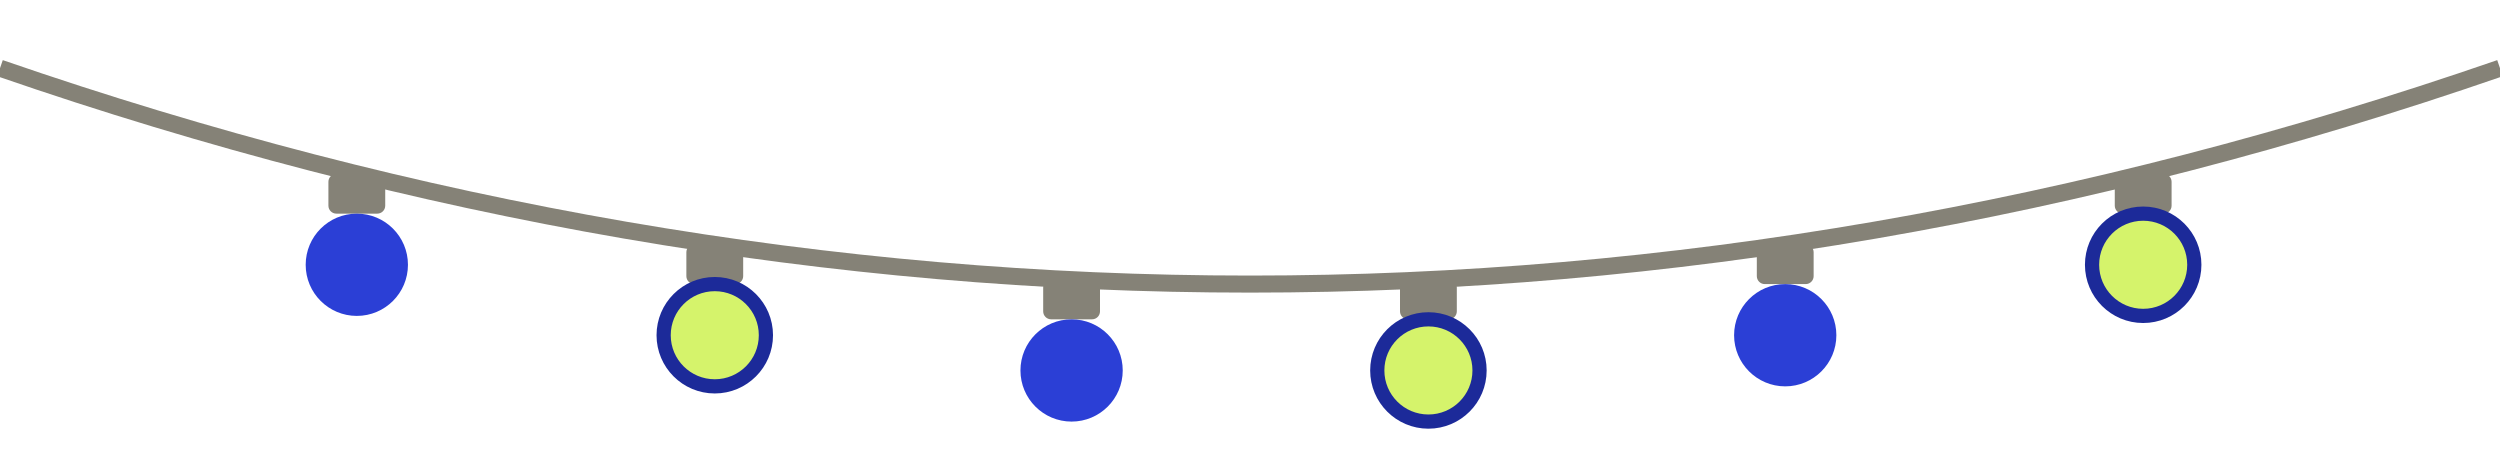
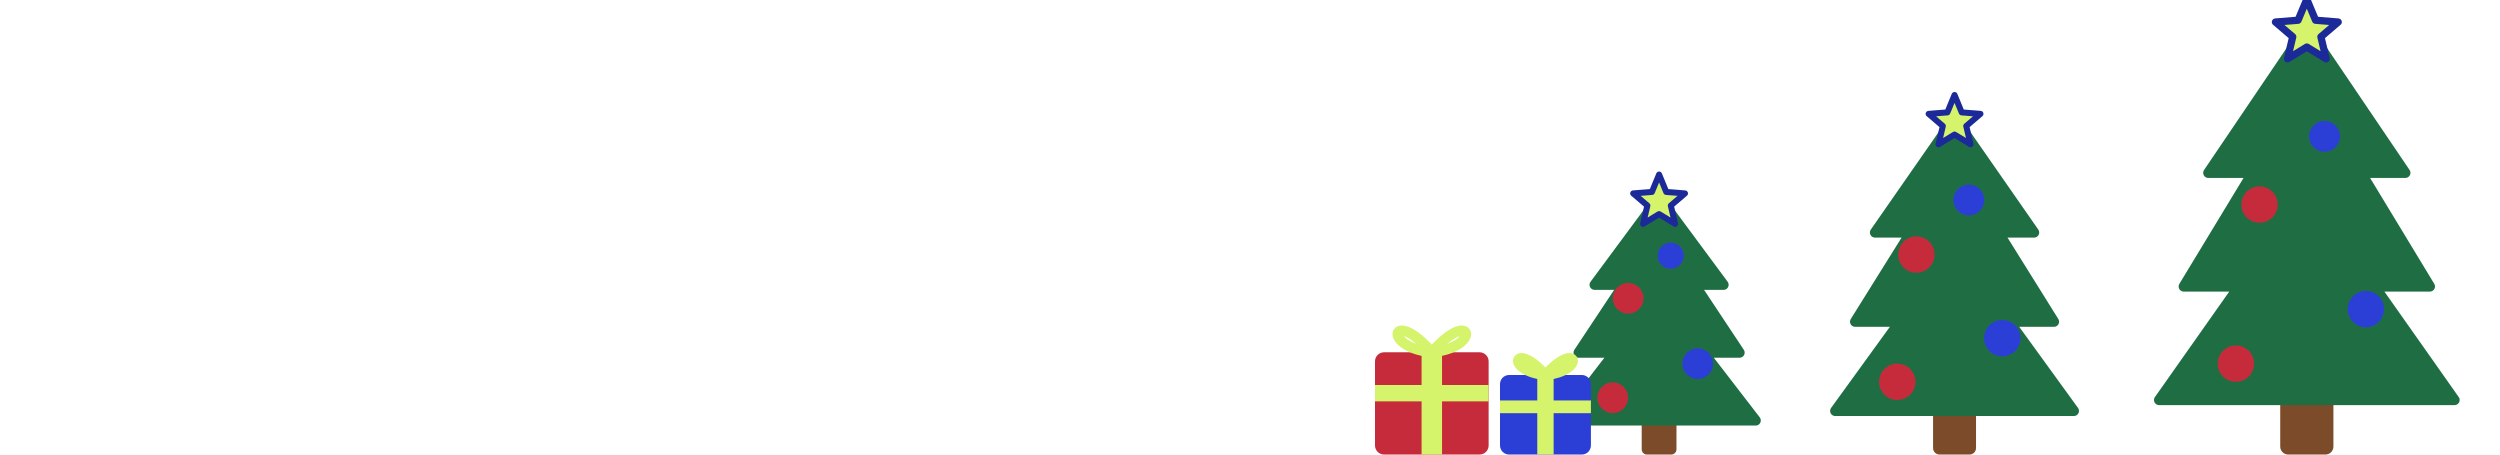
- <svg xmlns="http://www.w3.org/2000/svg" width="220" height="40" viewBox="0 0 220 40">
-   <path d="M0 6Q110 44 220 6" fill="none" stroke="#858277" stroke-width="1.5" />
-   <g fill="#858277">
-     <rect x="28.9" y="15.3" width="5" height="3.5" rx="0.7" />
-     <rect x="60.4" y="21.5" width="5" height="3.5" rx="0.7" />
-     <rect x="91.8" y="24.6" width="5" height="3.5" rx="0.7" />
-     <rect x="123.2" y="24.6" width="5" height="3.5" rx="0.7" />
-     <rect x="154.6" y="21.5" width="5" height="3.5" rx="0.7" />
-     <rect x="186.1" y="15.3" width="5" height="3.5" rx="0.7" />
-   </g>
-   <circle cx="31.4" cy="23.3" r="4.5" fill="#2B3FD6" />
-   <circle cx="62.9" cy="29.5" r="4.5" fill="#D5F36B" stroke="#1C2A99" stroke-width="1.25" />
-   <circle cx="94.3" cy="32.6" r="4.5" fill="#2B3FD6" />
-   <circle cx="125.7" cy="32.6" r="4.5" fill="#D5F36B" stroke="#1C2A99" stroke-width="1.25" />
-   <circle cx="157.1" cy="29.5" r="4.5" fill="#2B3FD6" />
-   <circle cx="188.6" cy="23.3" r="4.5" fill="#D5F36B" stroke="#1C2A99" stroke-width="1.25" />
+ <svg xmlns="http://www.w3.org/2000/svg" width="330" height="60" viewBox="0 0 220 40">
+   <rect x="200.66" y="34.7" width="4.68" height="5.3" rx="0.7" fill="#7B4B2A" />
+   <path d="M203 2.4 L211.67 15.21 L207.77 15.21 L213.83 25.21 L208.96 25.21 L216 35.2 L190 35.2 L197.04 25.21 L192.17 25.21 L198.23 15.21 L194.33 15.21Z" fill="#1F6E43" stroke="#1F6E43" stroke-width="0.9" stroke-linejoin="round" />
+   <circle cx="198.84" cy="18" r="1.6" fill="#C62B3B" />
+   <circle cx="208.2" cy="27.2" r="1.6" fill="#2B3FD6" />
+   <circle cx="196.76" cy="32" r="1.6" fill="#C62B3B" />
+   <circle cx="204.56" cy="12" r="1.36" fill="#2B3FD6" />
+   <path d="M203 -0.06 L203.77 1.78 L205.76 1.94 L204.24 3.24 L204.7 5.18 L203 4.14 L201.3 5.18 L201.76 3.24 L200.24 1.94 L202.23 1.78Z" fill="#D5F36B" stroke="#1C2A99" stroke-width="0.64" stroke-linejoin="round" />
+   <rect x="170.11" y="35.66" width="3.78" height="4.34" rx="0.57" fill="#7B4B2A" />
+   <path d="M172 10.4 L179 20.46 L175.85 20.46 L180.75 28.31 L176.81 28.31 L182.5 36.16 L161.5 36.16 L167.19 28.31 L163.25 28.31 L168.15 20.46 L165 20.46Z" fill="#1F6E43" stroke="#1F6E43" stroke-width="0.9" stroke-linejoin="round" />
+   <circle cx="168.64" cy="22.4" r="1.6" fill="#C62B3B" />
+   <circle cx="176.2" cy="29.76" r="1.6" fill="#2B3FD6" />
+   <circle cx="166.96" cy="33.6" r="1.6" fill="#C62B3B" />
+   <circle cx="173.26" cy="17.6" r="1.36" fill="#2B3FD6" />
+   <path d="M172 8.36 L172.63 9.89 L174.28 10.02 L173.03 11.09 L173.41 12.7 L172 11.84 L170.59 12.7 L170.97 11.09 L169.72 10.02 L171.37 9.89Z" fill="#D5F36B" stroke="#1C2A99" stroke-width="0.53" stroke-linejoin="round" />
+   <rect x="144.47" y="36.5" width="3.06" height="3.5" rx="0.46" fill="#7B4B2A" />
+   <path d="M146 17.4 L151.67 25.06 L149.12 25.06 L153.08 31.03 L149.9 31.03 L154.5 37 L137.5 37 L142.1 31.03 L138.92 31.03 L142.88 25.06 L140.33 25.06Z" fill="#1F6E43" stroke="#1F6E43" stroke-width="0.9" stroke-linejoin="round" />
+   <circle cx="143.28" cy="26.25" r="1.35" fill="#C62B3B" />
+   <circle cx="149.4" cy="32" r="1.35" fill="#2B3FD6" />
+   <circle cx="141.92" cy="35" r="1.35" fill="#C62B3B" />
+   <circle cx="147.02" cy="22.5" r="1.15" fill="#2B3FD6" />
+   <path d="M146 15.36 L146.63 16.89 L148.28 17.02 L147.03 18.09 L147.41 19.7 L146 18.84 L144.59 19.7 L144.97 18.09 L143.72 17.02 L145.37 16.89Z" fill="#D5F36B" stroke="#1C2A99" stroke-width="0.53" stroke-linejoin="round" />
+   <rect x="121" y="31" width="10" height="9" rx="0.8" fill="#C62B3B" />
+   <rect x="125.1" y="31" width="1.8" height="9" fill="#D5F36B" />
+   <rect x="121" y="33.88" width="10" height="1.44" fill="#D5F36B" />
+   <path d="M126 31c-3.5 -4.05 -4.5 -0.45 0 0c3.5 -4.05 4.5 -0.45 0 0" fill="none" stroke="#D5F36B" stroke-width="0.9" />
+   <rect x="132" y="33" width="8" height="7" rx="0.8" fill="#2B3FD6" />
+   <rect x="135.28" y="33" width="1.44" height="7" fill="#D5F36B" />
+   <rect x="132" y="35.24" width="8" height="1.12" fill="#D5F36B" />
+   <path d="M136 33c-2.8 -3.15 -3.6 -0.35 0 0c2.8 -3.15 3.6 -0.35 0 0" fill="none" stroke="#D5F36B" stroke-width="0.9" />
</svg>
